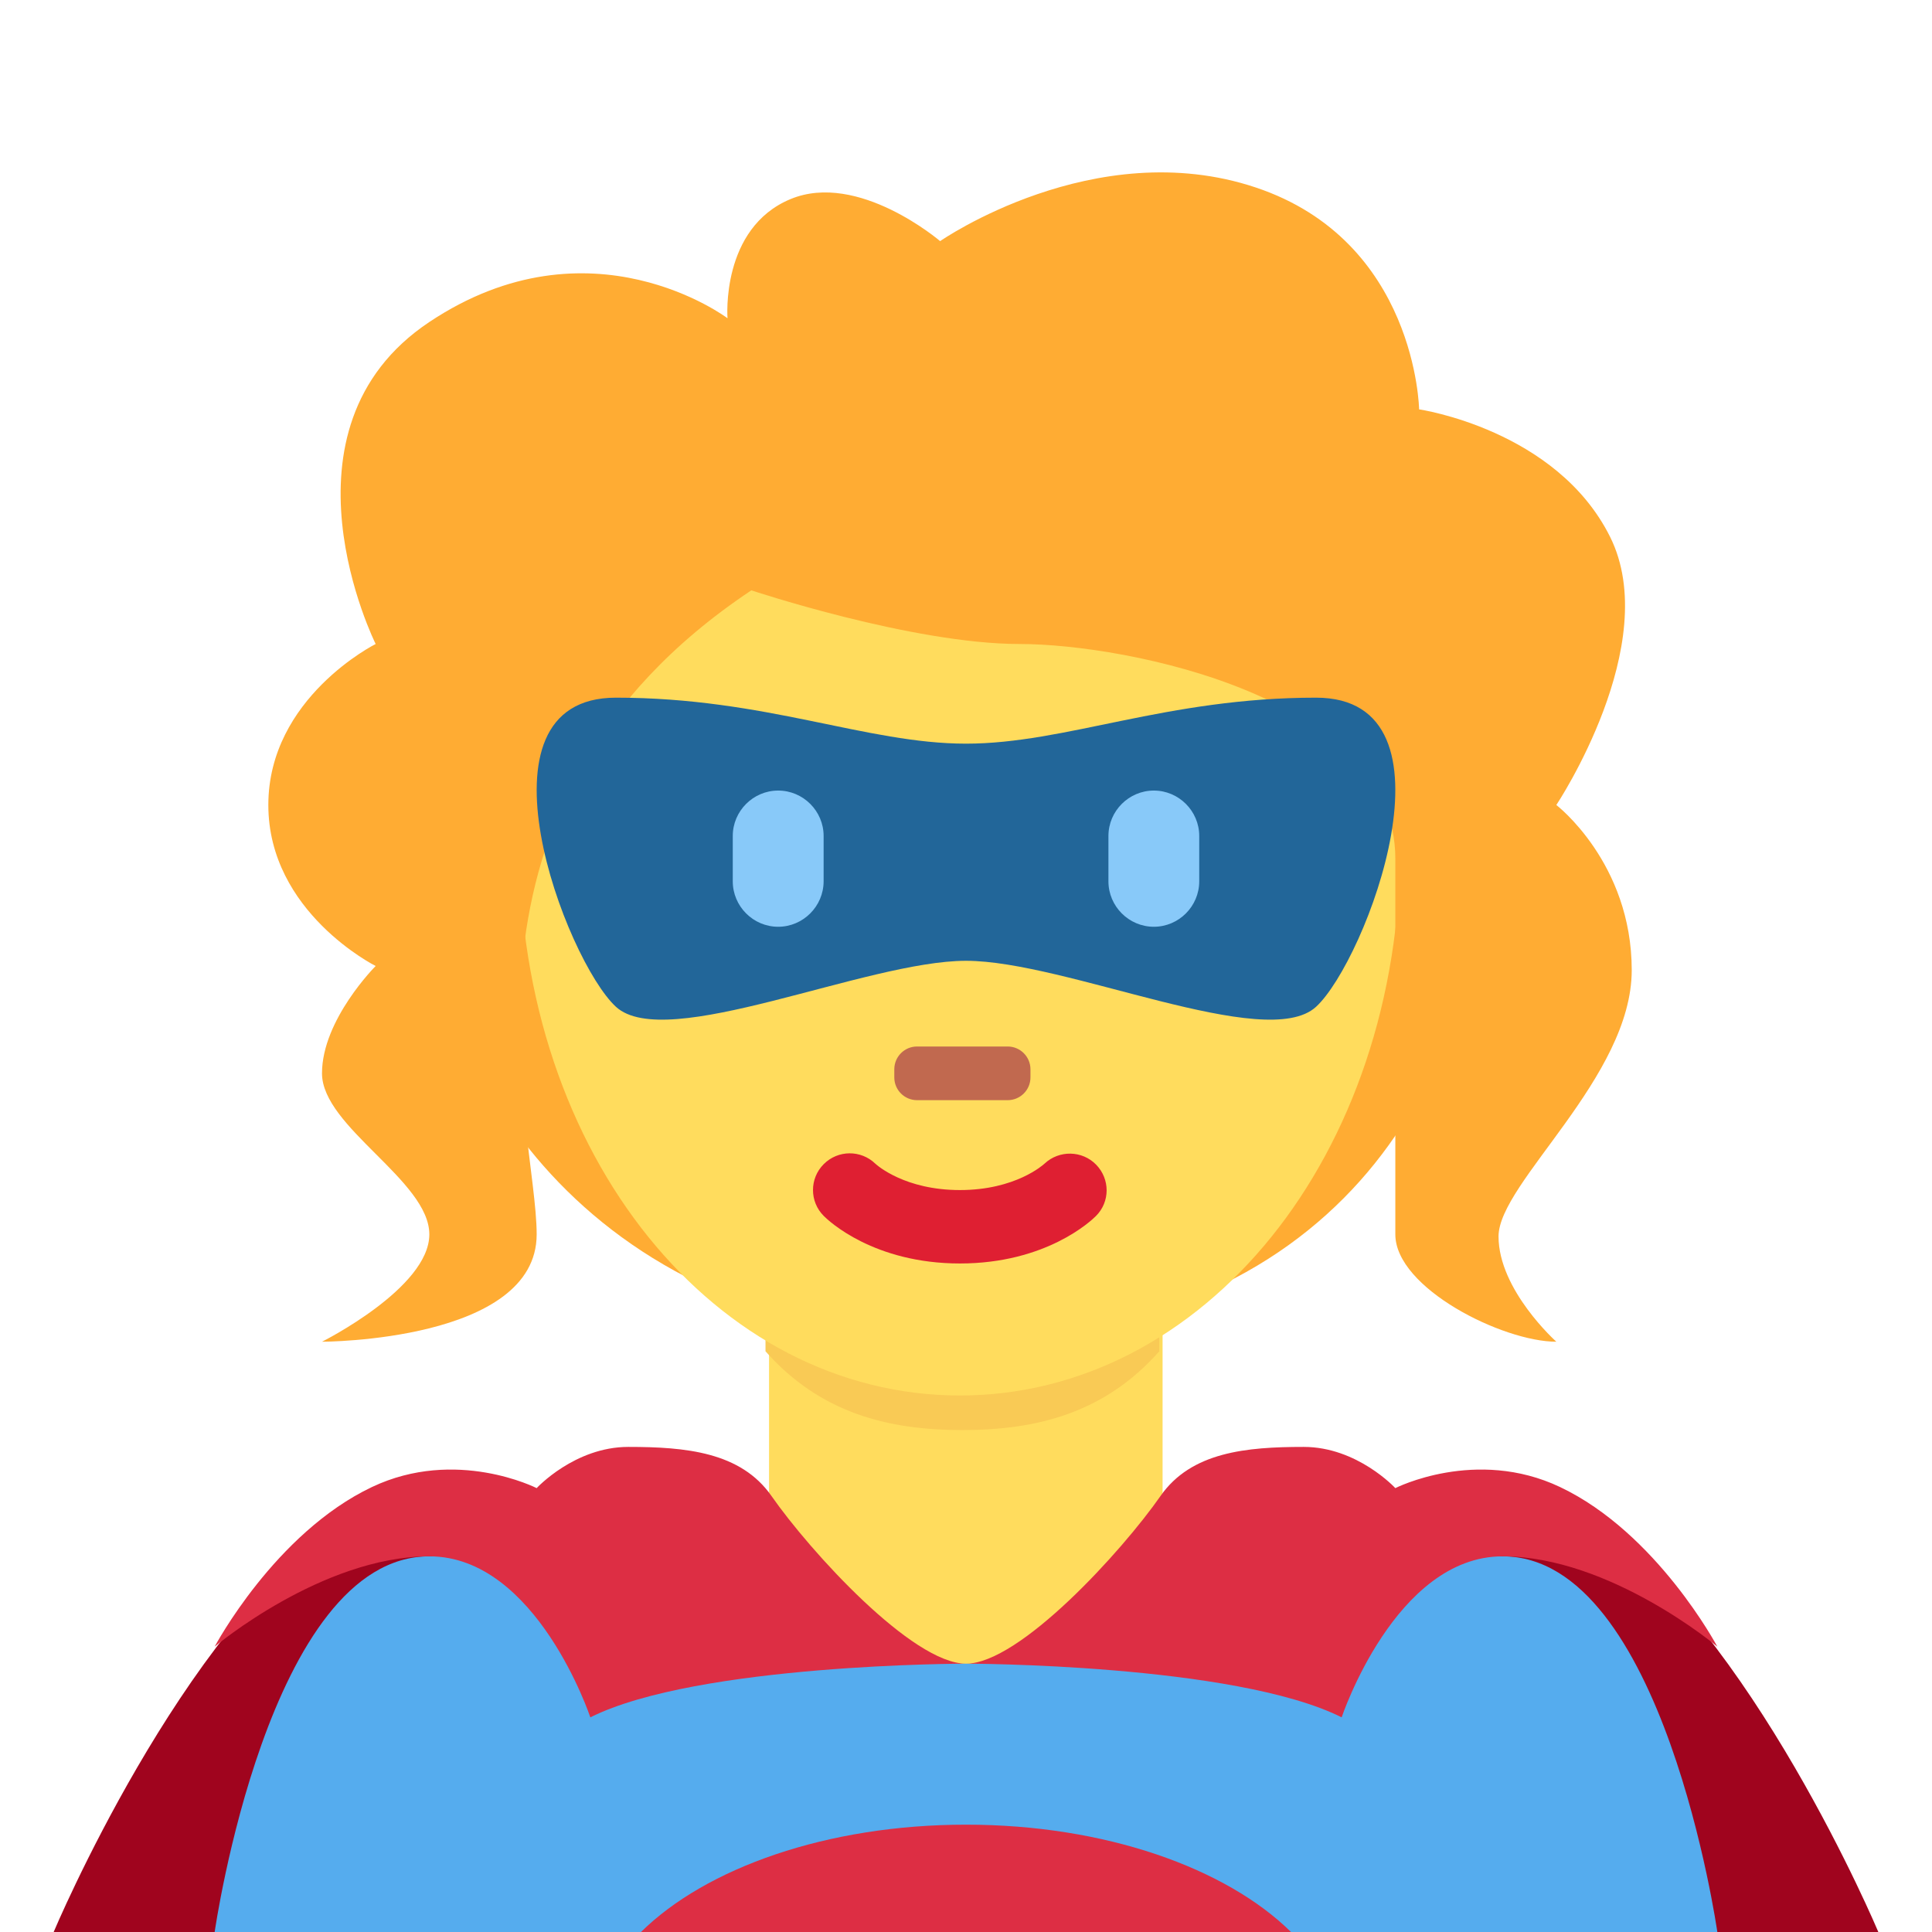
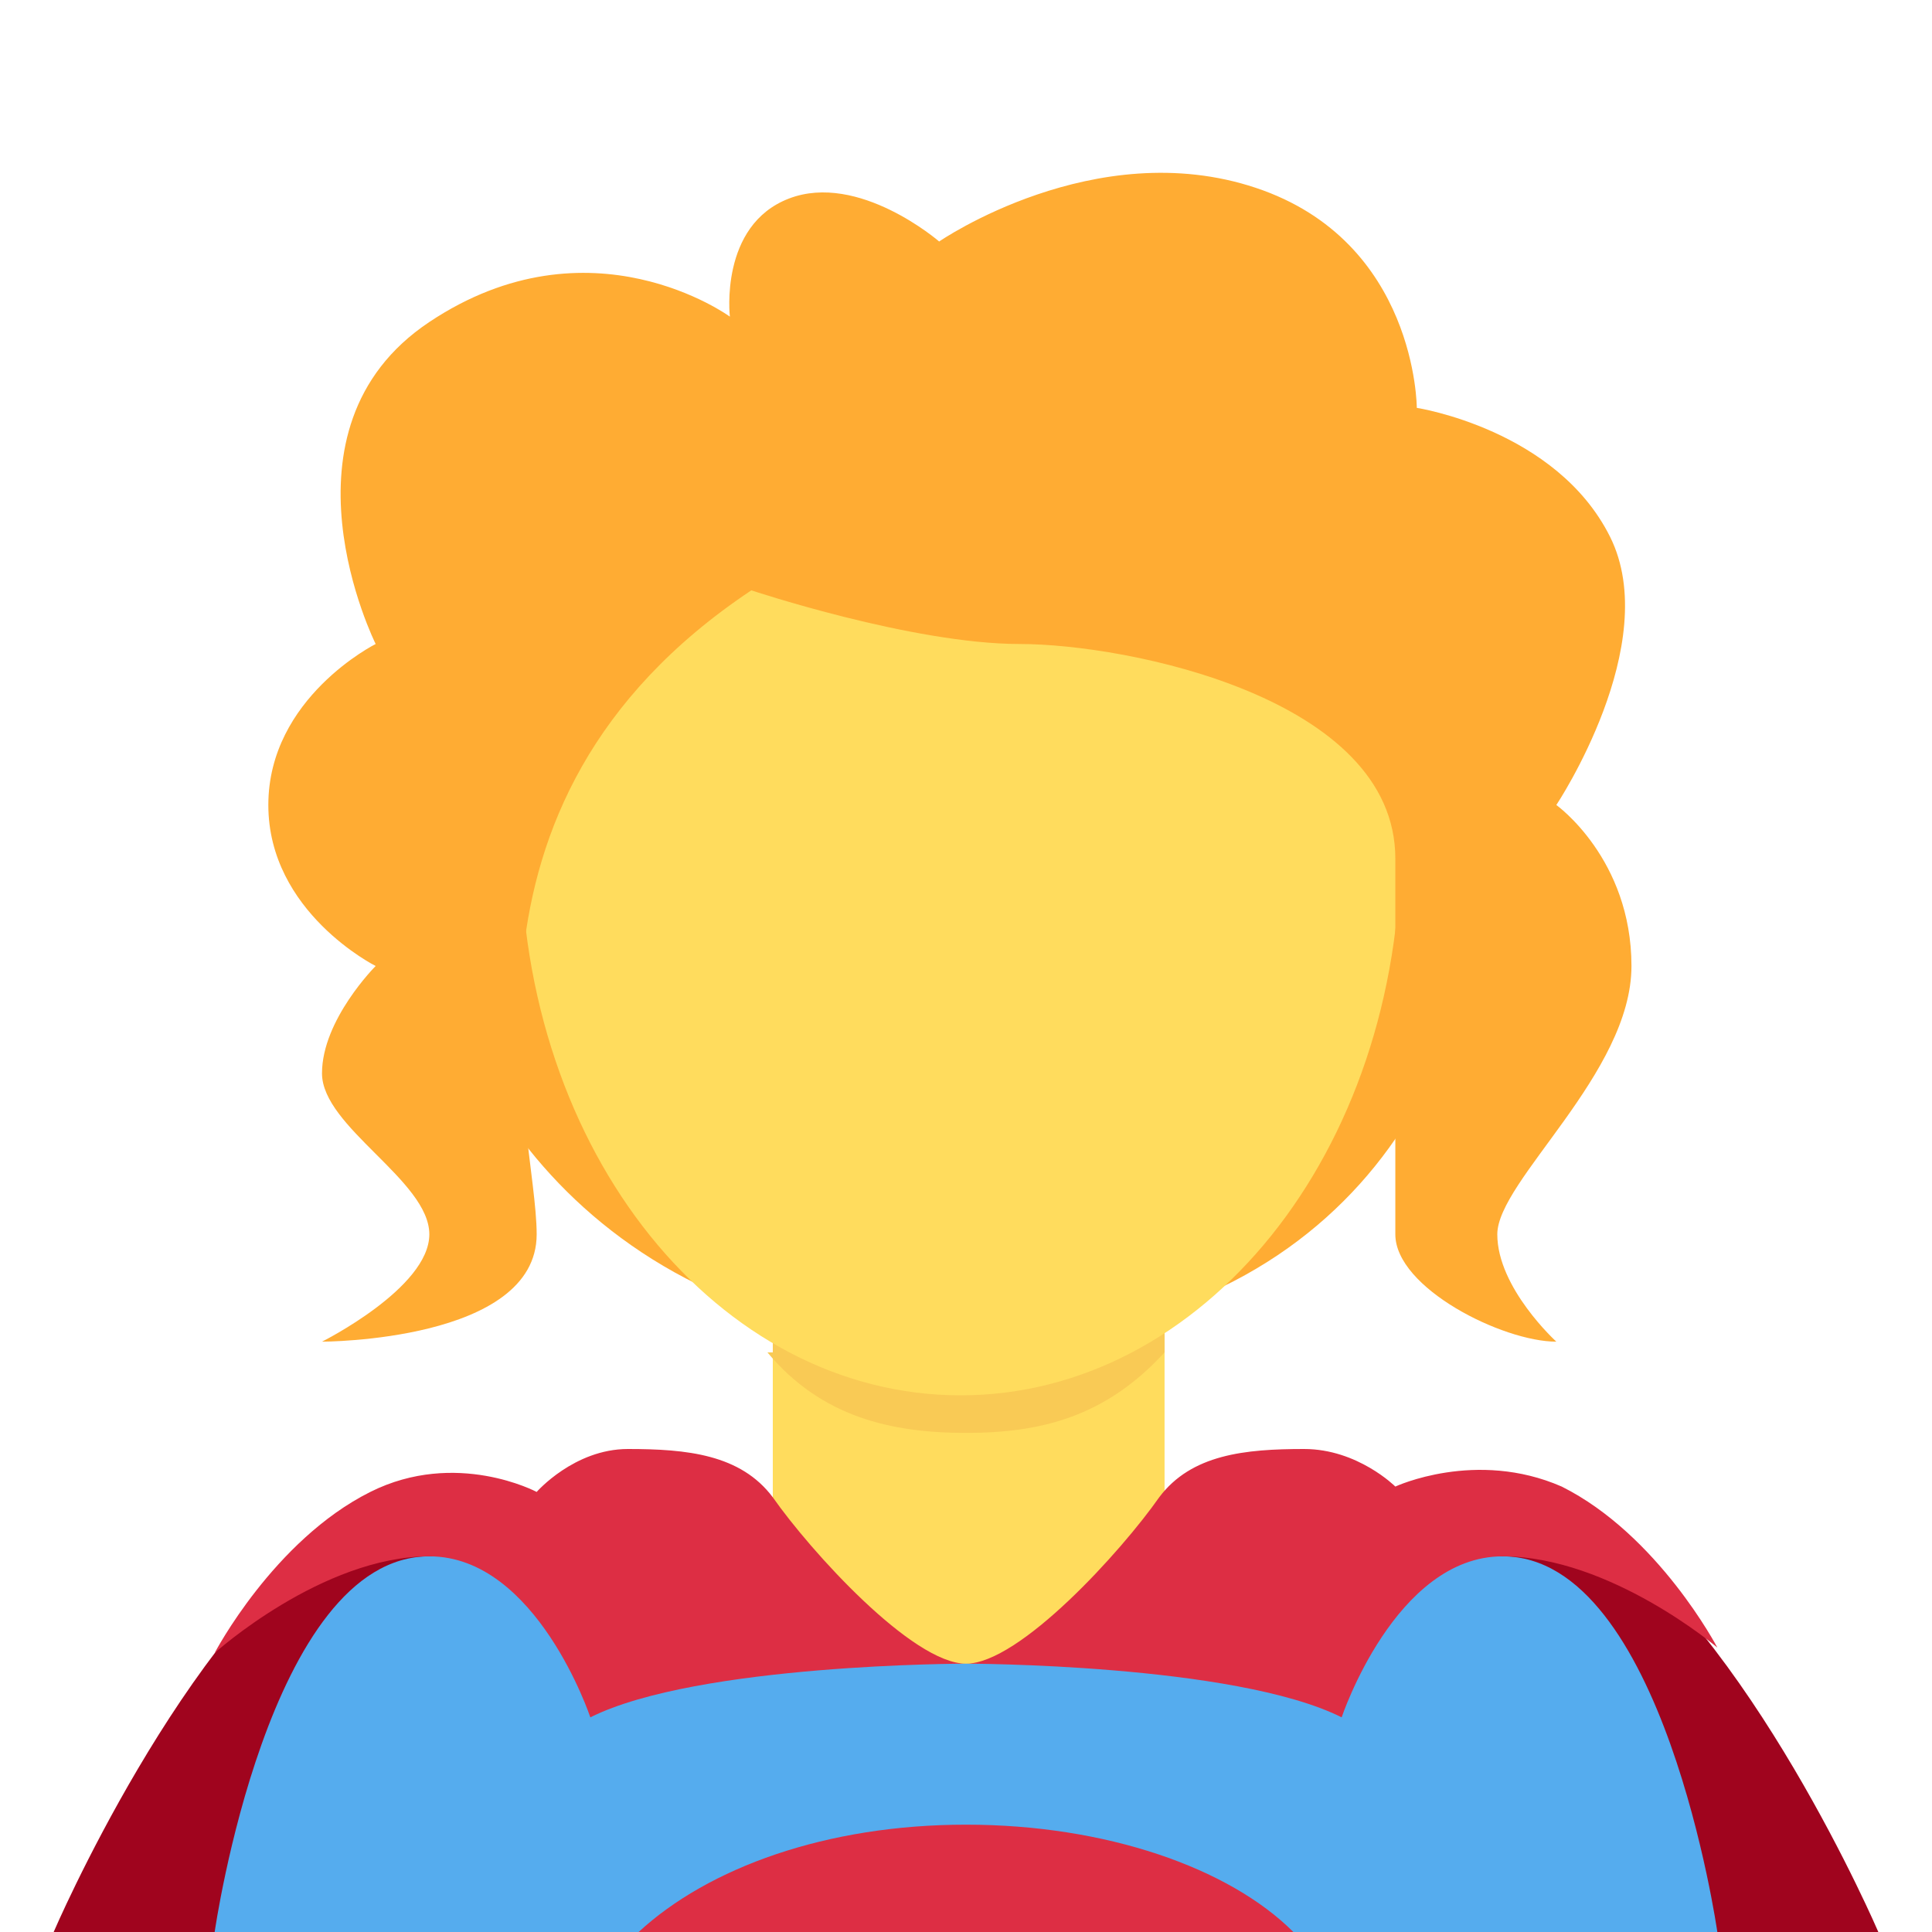
- <svg xmlns="http://www.w3.org/2000/svg" viewBox="0 0 36 36">
-   <path fill="#FFAC33" d="M8.115 16.988c0 2.848 2.876 7.967 9.795 7.967s9.665-4.837 9.665-9.055c0-1.127-4.043-3.61-9.575-3.61s-9.885 2.625-9.885 4.698z" />
-   <path fill="#A0041E" d="M29.627 28.35C26.627 26.351 18 31 18 31s-8.627-4.649-11.627-2.65C3.373 30.35 1 36 1 36h34s-2.373-5.65-5.373-7.65z" />
-   <path fill="#55ACEE" d="M28 29H8c-3 0-4 7-4 7h28s-1-7-4-7z" />
-   <path fill="#DD2E44" d="M24.056 36c-1.211-1.194-3.466-2-6.056-2s-4.845.806-6.056 2h12.112z" />
-   <path fill="#FFDC5D" d="M14.33 30.02c1.466 1.065 3.666.98 3.666.98s2.201.085 3.667-.98v-5.664H14.33v5.664z" />
-   <path fill="#DD2E44" d="M14.375 27.875c-.572-.82-1.601-.914-2.667-.914-1 0-1.708.768-1.708.768s-1.5-.764-3.068-.021C5.124 28.565 4 30.683 4 30.683S6 29 8 29s3 3 3 3c2-1 7-1 7-1-1 0-2.906-2.094-3.625-3.125zm14.693-.167c-1.568-.743-3.068.021-3.068.021s-.708-.768-1.708-.768c-1.066 0-2.095.094-2.667.914C20.906 28.906 19 31 18 31c0 0 5 0 7 1 0 0 1-3 3-3s4 1.683 4 1.683-1.124-2.118-2.932-2.975z" />
-   <path fill="#F9CA55" d="M14.264 25.179c1.022 1.155 2.29 1.468 3.668 1.468 1.379 0 2.647-.312 3.67-1.468v-2.936h-7.338v2.936z" />
-   <path fill="#FFDC5D" d="M9.675 15.718c0 5.833 3.676 10.285 8.211 10.285 4.533 0 8.209-4.452 8.209-10.285 0-5.834-3.676-10.563-8.209-10.563-4.534-.001-8.211 4.729-8.211 10.563" />
-   <path fill="#FFAC33" d="M13.556 5.93S11 4 8 6s-1 6-1 6-2 1-2 3 2 3 2 3-1 1-1 2 2 2.001 2 3.001-2 2-2 2 4 0 4-2S8 15 14 11c0 0 3 1 5 1s7 1 7 4v7.001c0 1 2 2 3 2 0 0-1.077-.962-1.077-1.962s2.482-2.962 2.482-4.962S29 15 29 15s2-3 1-5-3.557-2.372-3.557-2.372-.048-3.136-3.048-4.136-5.877 1.001-5.877 1.001-1.524-1.306-2.786-.784c-1.307.541-1.176 2.221-1.176 2.221z" />
-   <path fill="#269" d="M24.523 13c-2.796 0-4.66.857-6.523.857S14.272 13 11.477 13c-2.796 0-.932 4.903 0 5.76s4.66-.857 6.523-.857 5.591 1.714 6.523.857 2.796-5.76 0-5.76z" />
-   <path fill="#88C9F9" d="M14.5 17.269c-.465 0-.846-.381-.846-.847v-.845c0-.465.381-.846.846-.846.466 0 .847.381.847.846v.845c-.001.466-.382.847-.847.847m7 0c-.465 0-.846-.381-.846-.847v-.845c0-.465.381-.846.846-.846.465 0 .846.381.846.846v.845c0 .466-.381.847-.846.847" />
-   <path fill="#DF1F32" d="M17.887 23.543c-1.606 0-2.447-.794-2.537-.885-.268-.267-.268-.7 0-.967.266-.265.692-.267.961-.007.035.032.551.491 1.576.491 1.038 0 1.555-.473 1.576-.492.273-.256.703-.248.963.02.26.269.26.691-.004.955-.09.091-.93.885-2.535.885" />
-   <path fill="#C1694F" d="M18.777 20.5h-1.69c-.233 0-.423-.19-.423-.423v-.153c0-.233.189-.424.423-.424h1.69c.233 0 .424.19.424.424v.153c0 .233-.19.423-.424.423" />
+ <svg xmlns="http://www.w3.org/2000/svg" version="1.1" id="Layer_1" x="0px" y="0px" viewBox="0 0 36 36" style="enable-background:new 0 0 36 36;" xml:space="preserve">
+   <style type="text/css">
+ 	.st0{fill:#FFAC33;}
+ 	.st1{fill:#A0041E;}
+ 	.st2{fill:#55ACEE;}
+ 	.st3{fill:#DD2E44;}
+ 	.st4{fill:#FFDC5D;}
+ 	.st5{fill:#F9CA55;}
+ </style>
+   <path class="st0" d="M8.1,17c0,2.8,2.9,8,9.8,8s9.7-4.8,9.7-9.1c0-1.1-4-3.6-9.6-3.6S8.1,14.9,8.1,17z" />
+   <path class="st1" d="M29.6,28.4C26.6,26.4,18,31,18,31s-8.6-4.6-11.6-2.6C3.4,30.4,1,36,1,36h34C35,36,32.6,30.4,29.6,28.4z" />
+   <path class="st2" d="M28,29H8c-3,0-4,7-4,7h28C32,36,31,29,28,29z" />
+   <path class="st3" d="M24.1,36c-1.2-1.2-3.5-2-6.1-2s-4.8,0.8-6.1,2H24.1z" />
+   <path class="st4" d="M14.3,30c1.5,1.1,3.7,1,3.7,1s2.2,0.1,3.7-1v-5.7h-7.3V30z" />
+   <path class="st3" d="M14.4,27.9c-0.6-0.8-1.6-0.9-2.7-0.9c-1,0-1.7,0.8-1.7,0.8s-1.5-0.8-3.1,0c-1.8,0.9-2.9,3-2.9,3S6,29,8,29  s3,3,3,3c2-1,7-1,7-1C17,31,15.1,28.9,14.4,27.9z M29.1,27.7c-1.6-0.7-3.1,0-3.1,0S25.3,27,24.3,27c-1.1,0-2.1,0.1-2.7,0.9  C20.9,28.9,19,31,18,31c0,0,5,0,7,1c0,0,1-3,3-3s4,1.7,4,1.7S30.9,28.6,29.1,27.7z" />
+   <path class="st5" d="M14.3,25.2c1,1.2,2.3,1.5,3.7,1.5c1.4,0,2.6-0.3,3.7-1.5v-2.9h-7.3V25.2z" />
+   <path class="st4" d="M9.7,15.7c0,5.8,3.7,10.3,8.2,10.3c4.5,0,8.2-4.5,8.2-10.3c0-5.8-3.7-10.6-8.2-10.6C13.4,5.2,9.7,9.9,9.7,15.7" />
+   <path class="st0" d="M13.6,5.9C13.6,5.9,11,4,8,6s-1,6-1,6s-2,1-2,3s2,3,2,3s-1,1-1,2s2,2,2,3s-2,2-2,2s4,0,4-2s-2-8,4-12  c0,0,3,1,5,1s7,1,7,4v7c0,1,2,2,3,2c0,0-1.1-1-1.1-2s2.5-3,2.5-5S29,15,29,15s2-3,1-5s-3.6-2.4-3.6-2.4s0-3.1-3-4.1s-5.9,1-5.9,1  S16,3.2,14.7,3.7C13.4,4.2,13.6,5.9,13.6,5.9z" />
</svg>
